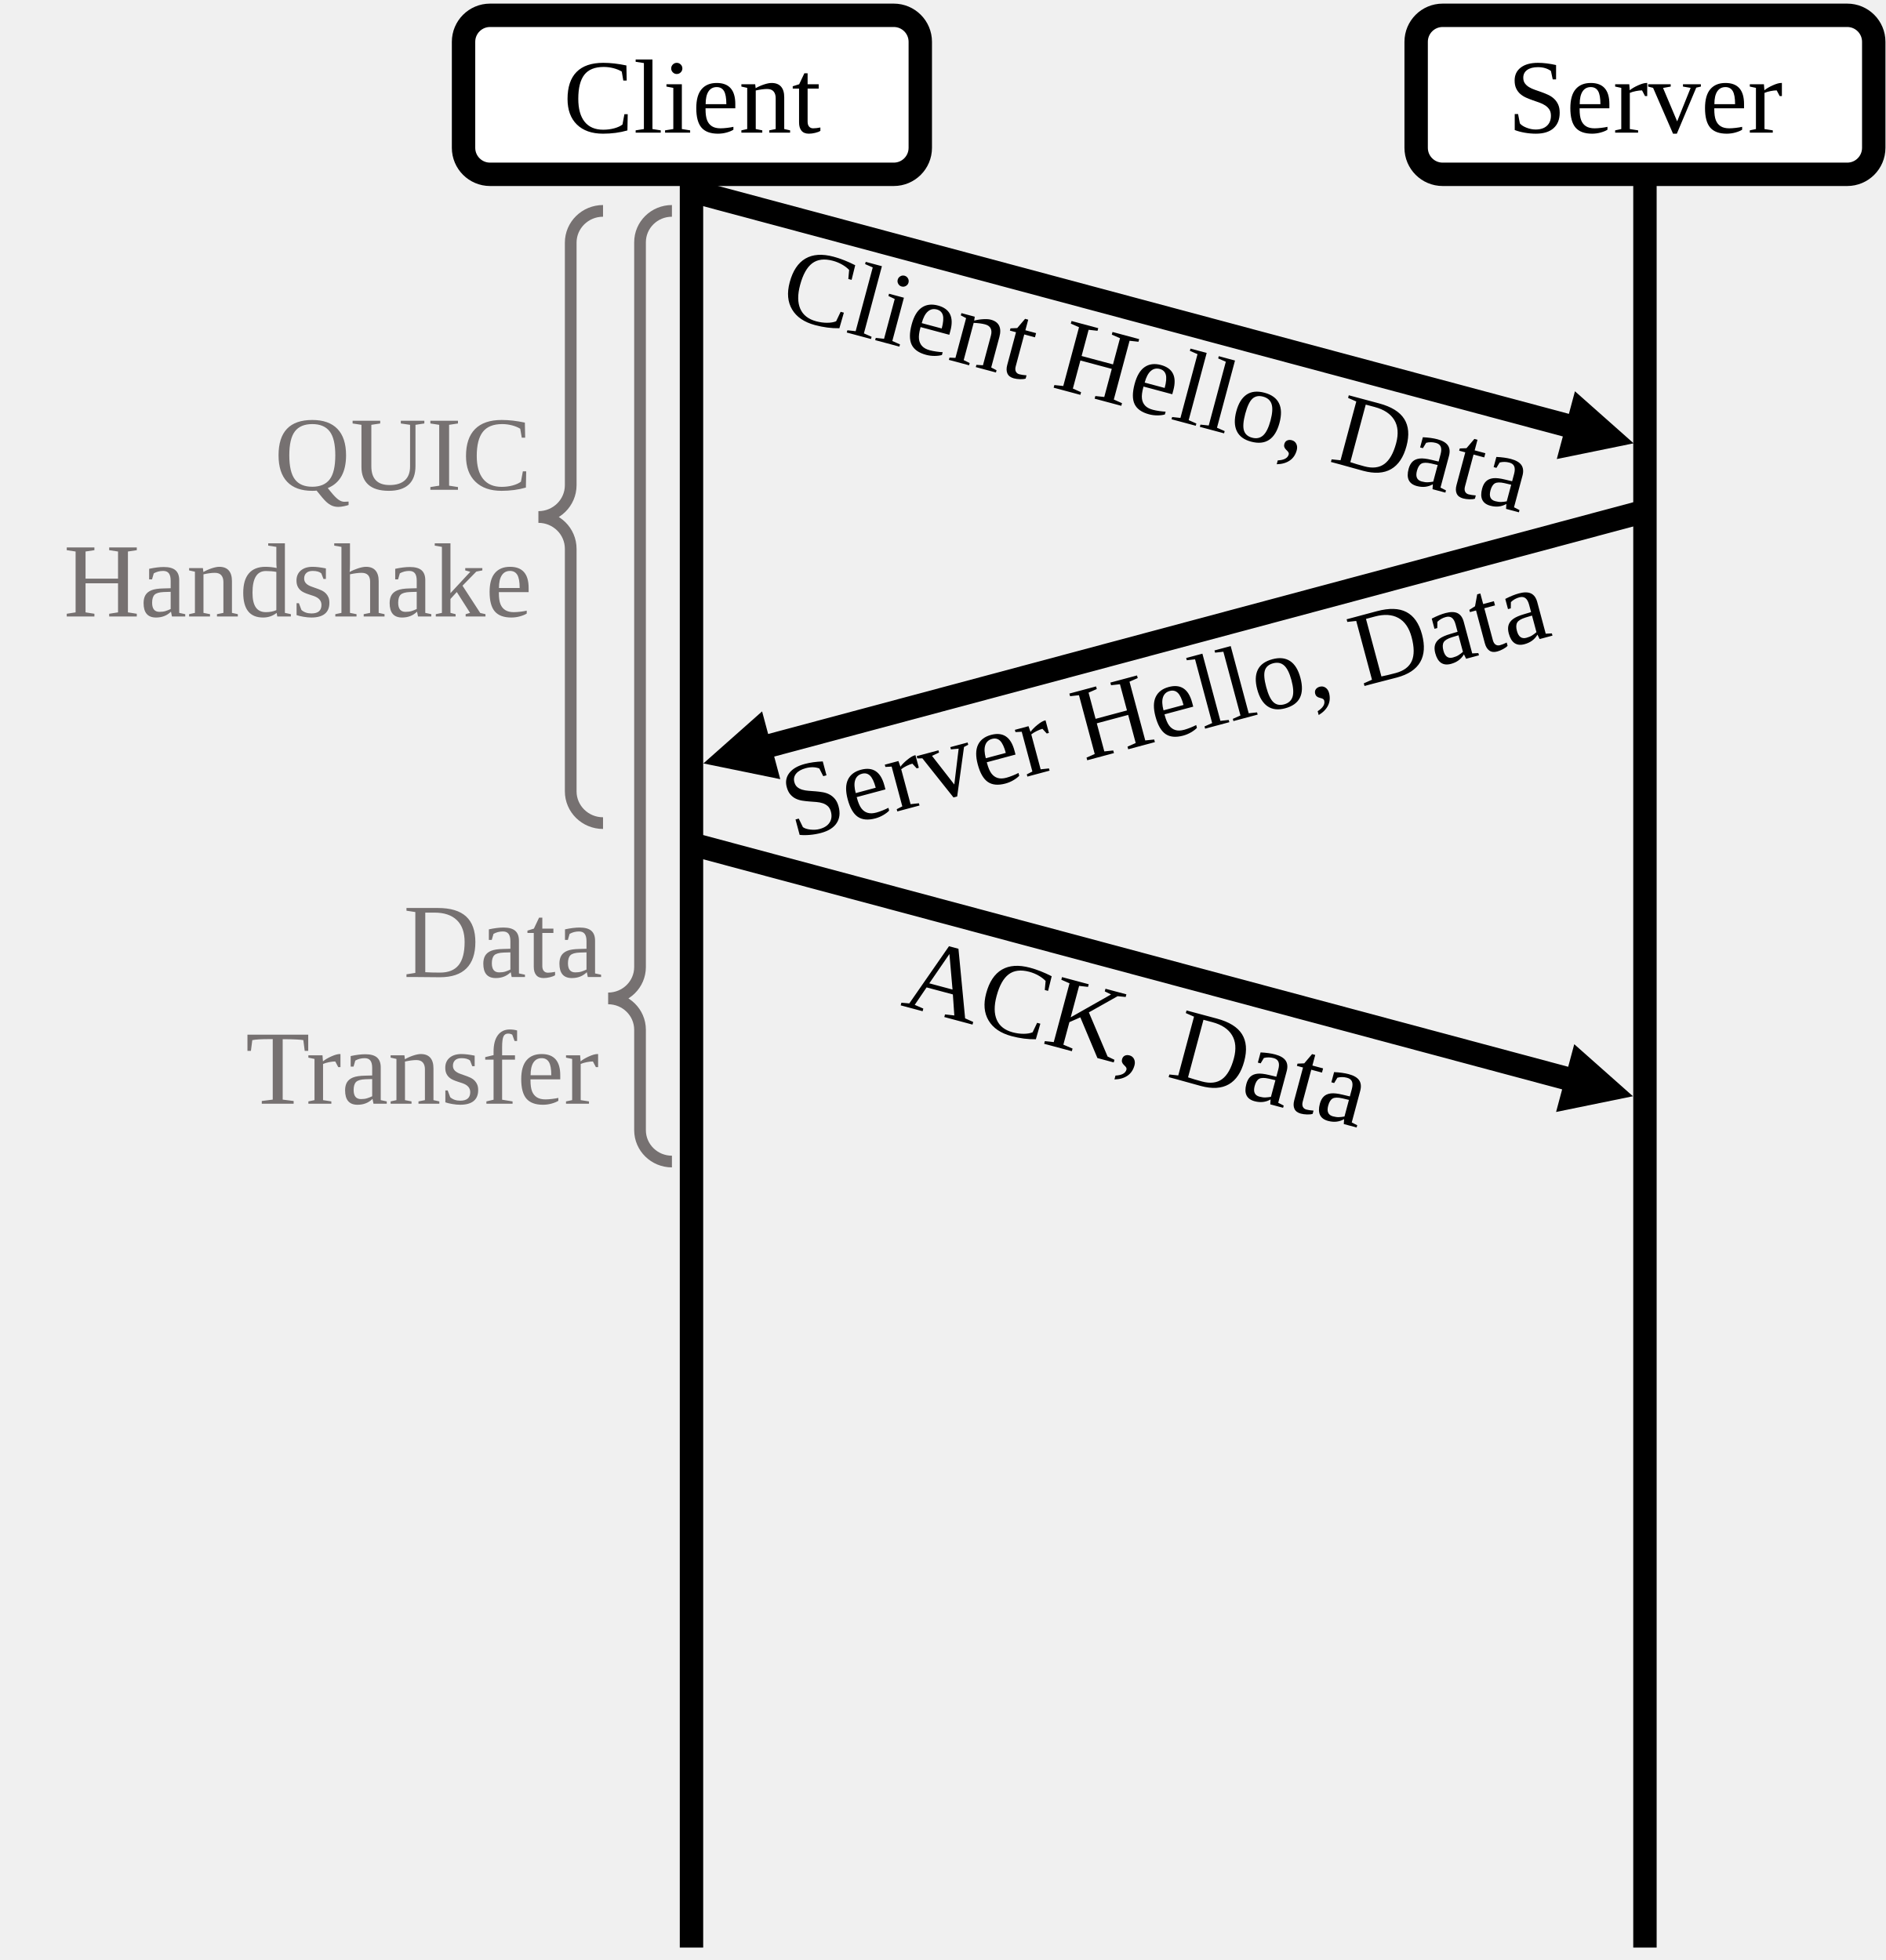
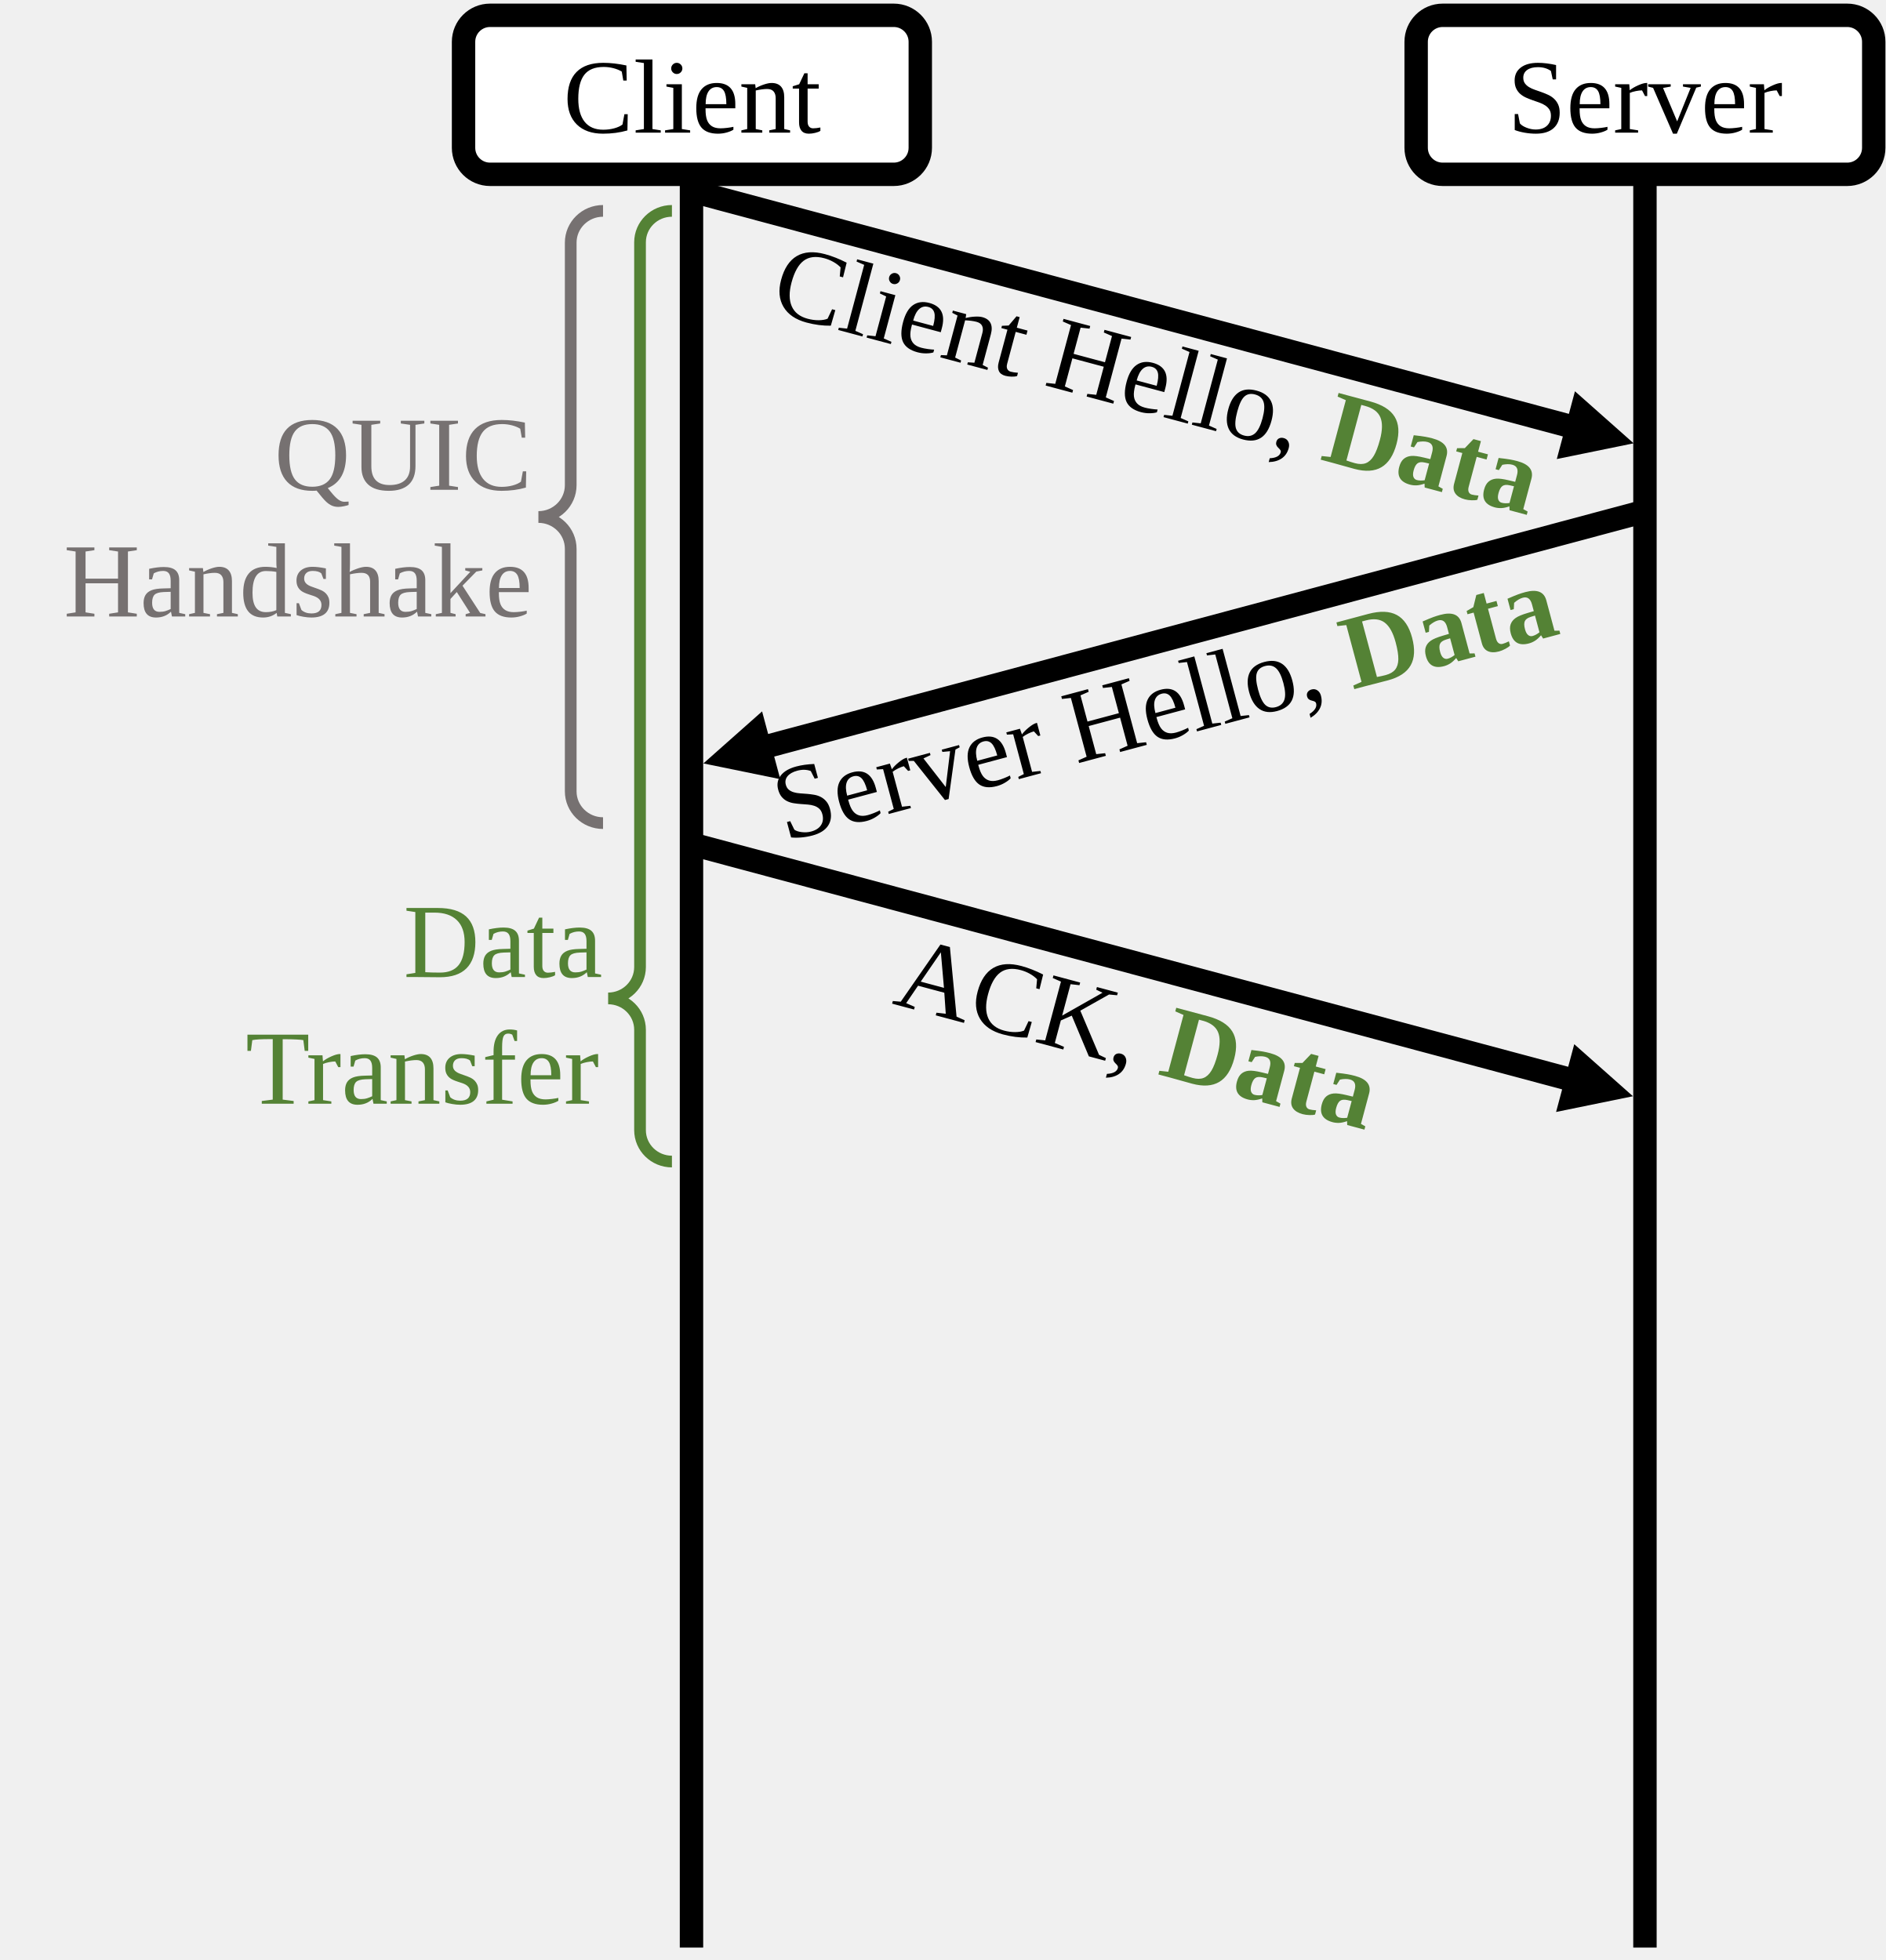
<svg xmlns="http://www.w3.org/2000/svg" width="2217" height="2305" overflow="hidden">
  <defs>
    <clipPath id="clip0">
      <rect x="345" y="30" width="2217" height="2305" />
    </clipPath>
  </defs>
  <g clip-path="url(#clip0)" transform="translate(-345 -30)">
    <path d="M890 79.167C890 61.954 903.954 48 921.167 48L1395.83 48C1413.05 48 1427 61.954 1427 79.167L1427 203.833C1427 221.046 1413.05 235 1395.83 235L921.167 235C903.954 235 890 221.046 890 203.833Z" stroke="#000000" stroke-width="27.5" stroke-miterlimit="8" fill="#FFFFFF" fill-rule="evenodd" />
    <text font-family="Times New Roman,Times New Roman_MSFontService,sans-serif" font-weight="400" font-size="124" transform="matrix(1 0 0 1 1007.17 186)">Client</text>
    <path d="M1158 235 1158 2320.4" stroke="#000000" stroke-width="27.5" stroke-miterlimit="8" fill="none" fill-rule="evenodd" />
    <path d="M2010 79.168C2010 61.954 2023.95 48 2041.17 48L2516.83 48C2534.05 48 2548 61.954 2548 79.168L2548 203.833C2548 221.046 2534.05 235 2516.83 235L2041.17 235C2023.95 235 2010 221.046 2010 203.833Z" stroke="#000000" stroke-width="27.5" stroke-miterlimit="8" fill="#FFFFFF" fill-rule="evenodd" />
    <text font-family="Times New Roman,Times New Roman_MSFontService,sans-serif" font-weight="400" font-size="124" transform="matrix(1 0 0 1 2117.48 186)">Server</text>
    <path d="M2279 235 2279 2320.4" stroke="#000000" stroke-width="27.5" stroke-miterlimit="8" fill="none" fill-rule="evenodd" />
    <path d="M1159.56 240.719 2202.86 520.271 2195.74 546.834 1152.44 267.281ZM2196.7 490.149 2265.71 551.346 2175.35 569.838Z" />
-     <text font-family="Times New Roman,Times New Roman_MSFontService,sans-serif" font-weight="400" font-size="124" transform="matrix(0.965926 0.258819 -0.258819 0.965926 1258.27 399)">Client <tspan font-size="124" x="333.36" y="-0.29">Hello, Data</tspan>
+     <text font-family="Times New Roman,Times New Roman_MSFontService,sans-serif" font-weight="400" font-size="124" transform="matrix(0.965926 0.258819 -0.258819 0.965926 1248.21 396)">Client Hello, <tspan fill="#548235" font-weight="700" font-size="124" x="670.445" y="0.493">Data</tspan>
    </text>
-     <text font-family="Times New Roman,Times New Roman_MSFontService,sans-serif" font-weight="400" font-size="124" transform="matrix(0.965926 -0.258819 0.258819 0.965926 1277.83 1017)">Server <tspan font-size="124" x="354.156" y="-0.35">Hello, Data</tspan>
+     <text font-family="Times New Roman,Times New Roman_MSFontService,sans-serif" font-weight="400" font-size="124" transform="matrix(0.965926 -0.258819 0.258819 0.965926 1267.77 1020)">Server Hello, <tspan fill="#548235" font-weight="700" font-size="124" x="690.982" y="-0.166">Data</tspan>
    </text>
    <path d="M3.559-13.281 1048.6 266.738 1041.49 293.301-3.559 13.281ZM1042.44 236.616 1111.45 297.813 1021.09 316.305Z" transform="matrix(-1 0 0 1 2283.45 630)" />
    <path d="M1155.56 1007.72 2202.04 1288.12 2194.92 1314.69 1148.44 1034.28ZM2195.88 1258 2264.89 1319.2 2174.52 1337.69Z" />
-     <text font-family="Times New Roman,Times New Roman_MSFontService,sans-serif" font-weight="400" font-size="124" transform="matrix(0.965926 0.258819 -0.258819 0.965926 1402.78 1212)">ACK, Data</text>
-     <text fill="#767171" font-family="Times New Roman,Times New Roman_MSFontService,sans-serif" font-weight="400" font-size="124" transform="matrix(1 0 0 1 819.325 1179)">Data<tspan font-size="124" x="-185.625" y="149">Transfer</tspan>
+     <text font-family="Times New Roman,Times New Roman_MSFontService,sans-serif" font-weight="400" font-size="124" transform="matrix(0.965926 0.258819 -0.258819 0.965926 1392.72 1210)">ACK, <tspan fill="#548235" font-weight="700" font-size="124" x="322.962" y="-0.609">Data</tspan>
+     </text>
+     <text fill="#548235" font-family="Times New Roman,Times New Roman_MSFontService,sans-serif" font-weight="400" font-size="124" transform="matrix(1 0 0 1 819.325 1179)">Data<tspan font-size="124" x="-185.625" y="149">Transfer</tspan>
    </text>
    <path d="M1054 998C1033.01 998 1016 981.255 1016 960.598L1016 675.402C1016 654.745 998.987 638 978 638 998.987 638 1016 621.255 1016 600.598L1016 315.402C1016 294.745 1033.01 278 1054 278" stroke="#767171" stroke-width="13.75" stroke-miterlimit="8" fill="none" fill-rule="evenodd" />
-     <path d="M1135 1396C1114.29 1396 1097.5 1379.47 1097.5 1359.09L1097.5 1241.06C1097.5 1220.68 1080.71 1204.15 1060 1204.15 1080.71 1204.15 1097.5 1187.63 1097.5 1167.24L1097.5 314.91C1097.5 294.525 1114.29 278 1135 278" stroke="#767171" stroke-width="13.75" stroke-miterlimit="8" fill="none" fill-rule="evenodd" />
+     <path d="M1135 1396C1114.29 1396 1097.5 1379.47 1097.5 1359.09L1097.5 1241.06C1097.5 1220.68 1080.71 1204.15 1060 1204.15 1080.71 1204.15 1097.5 1187.63 1097.5 1167.24L1097.5 314.91C1097.5 294.525 1114.29 278 1135 278" stroke="#548235" stroke-width="13.75" stroke-miterlimit="8" fill="none" fill-rule="evenodd" />
    <text fill="#767171" font-family="Times New Roman,Times New Roman_MSFontService,sans-serif" font-weight="400" font-size="124" transform="matrix(1 0 0 1 667.405 606)">QUIC<tspan font-size="124" x="-247.5" y="149">Handshake</tspan>
    </text>
  </g>
</svg>
